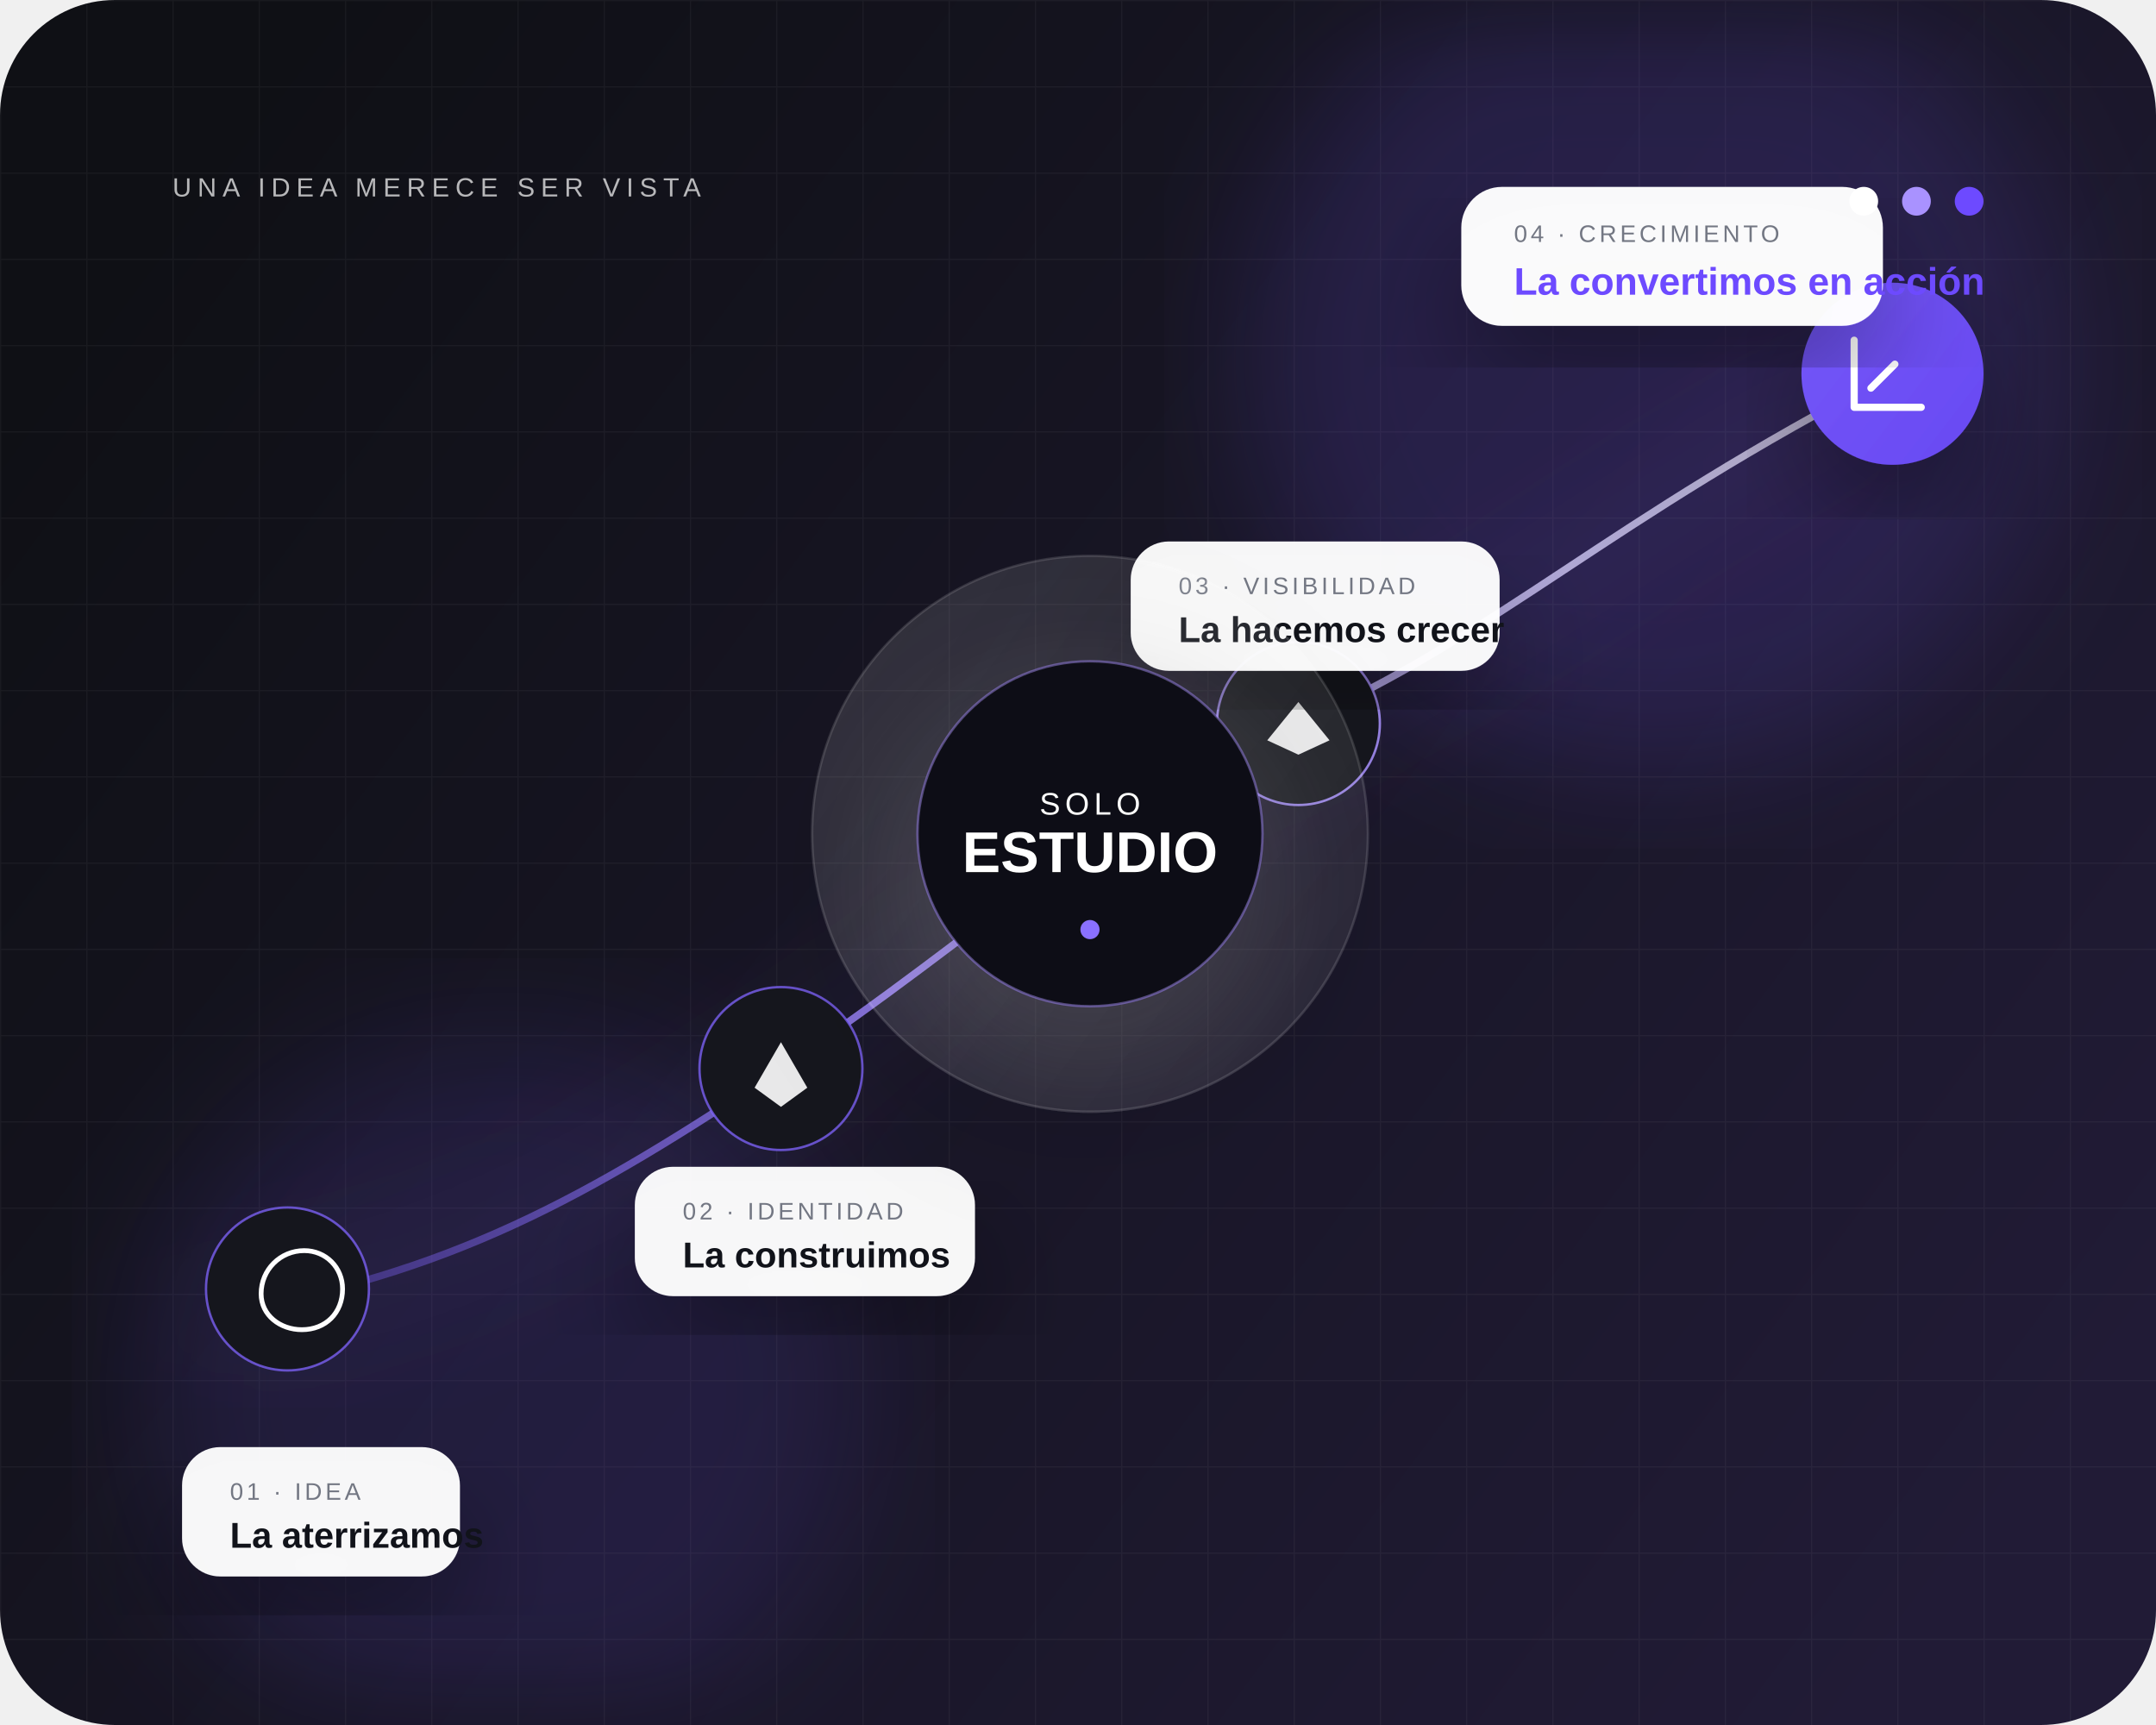
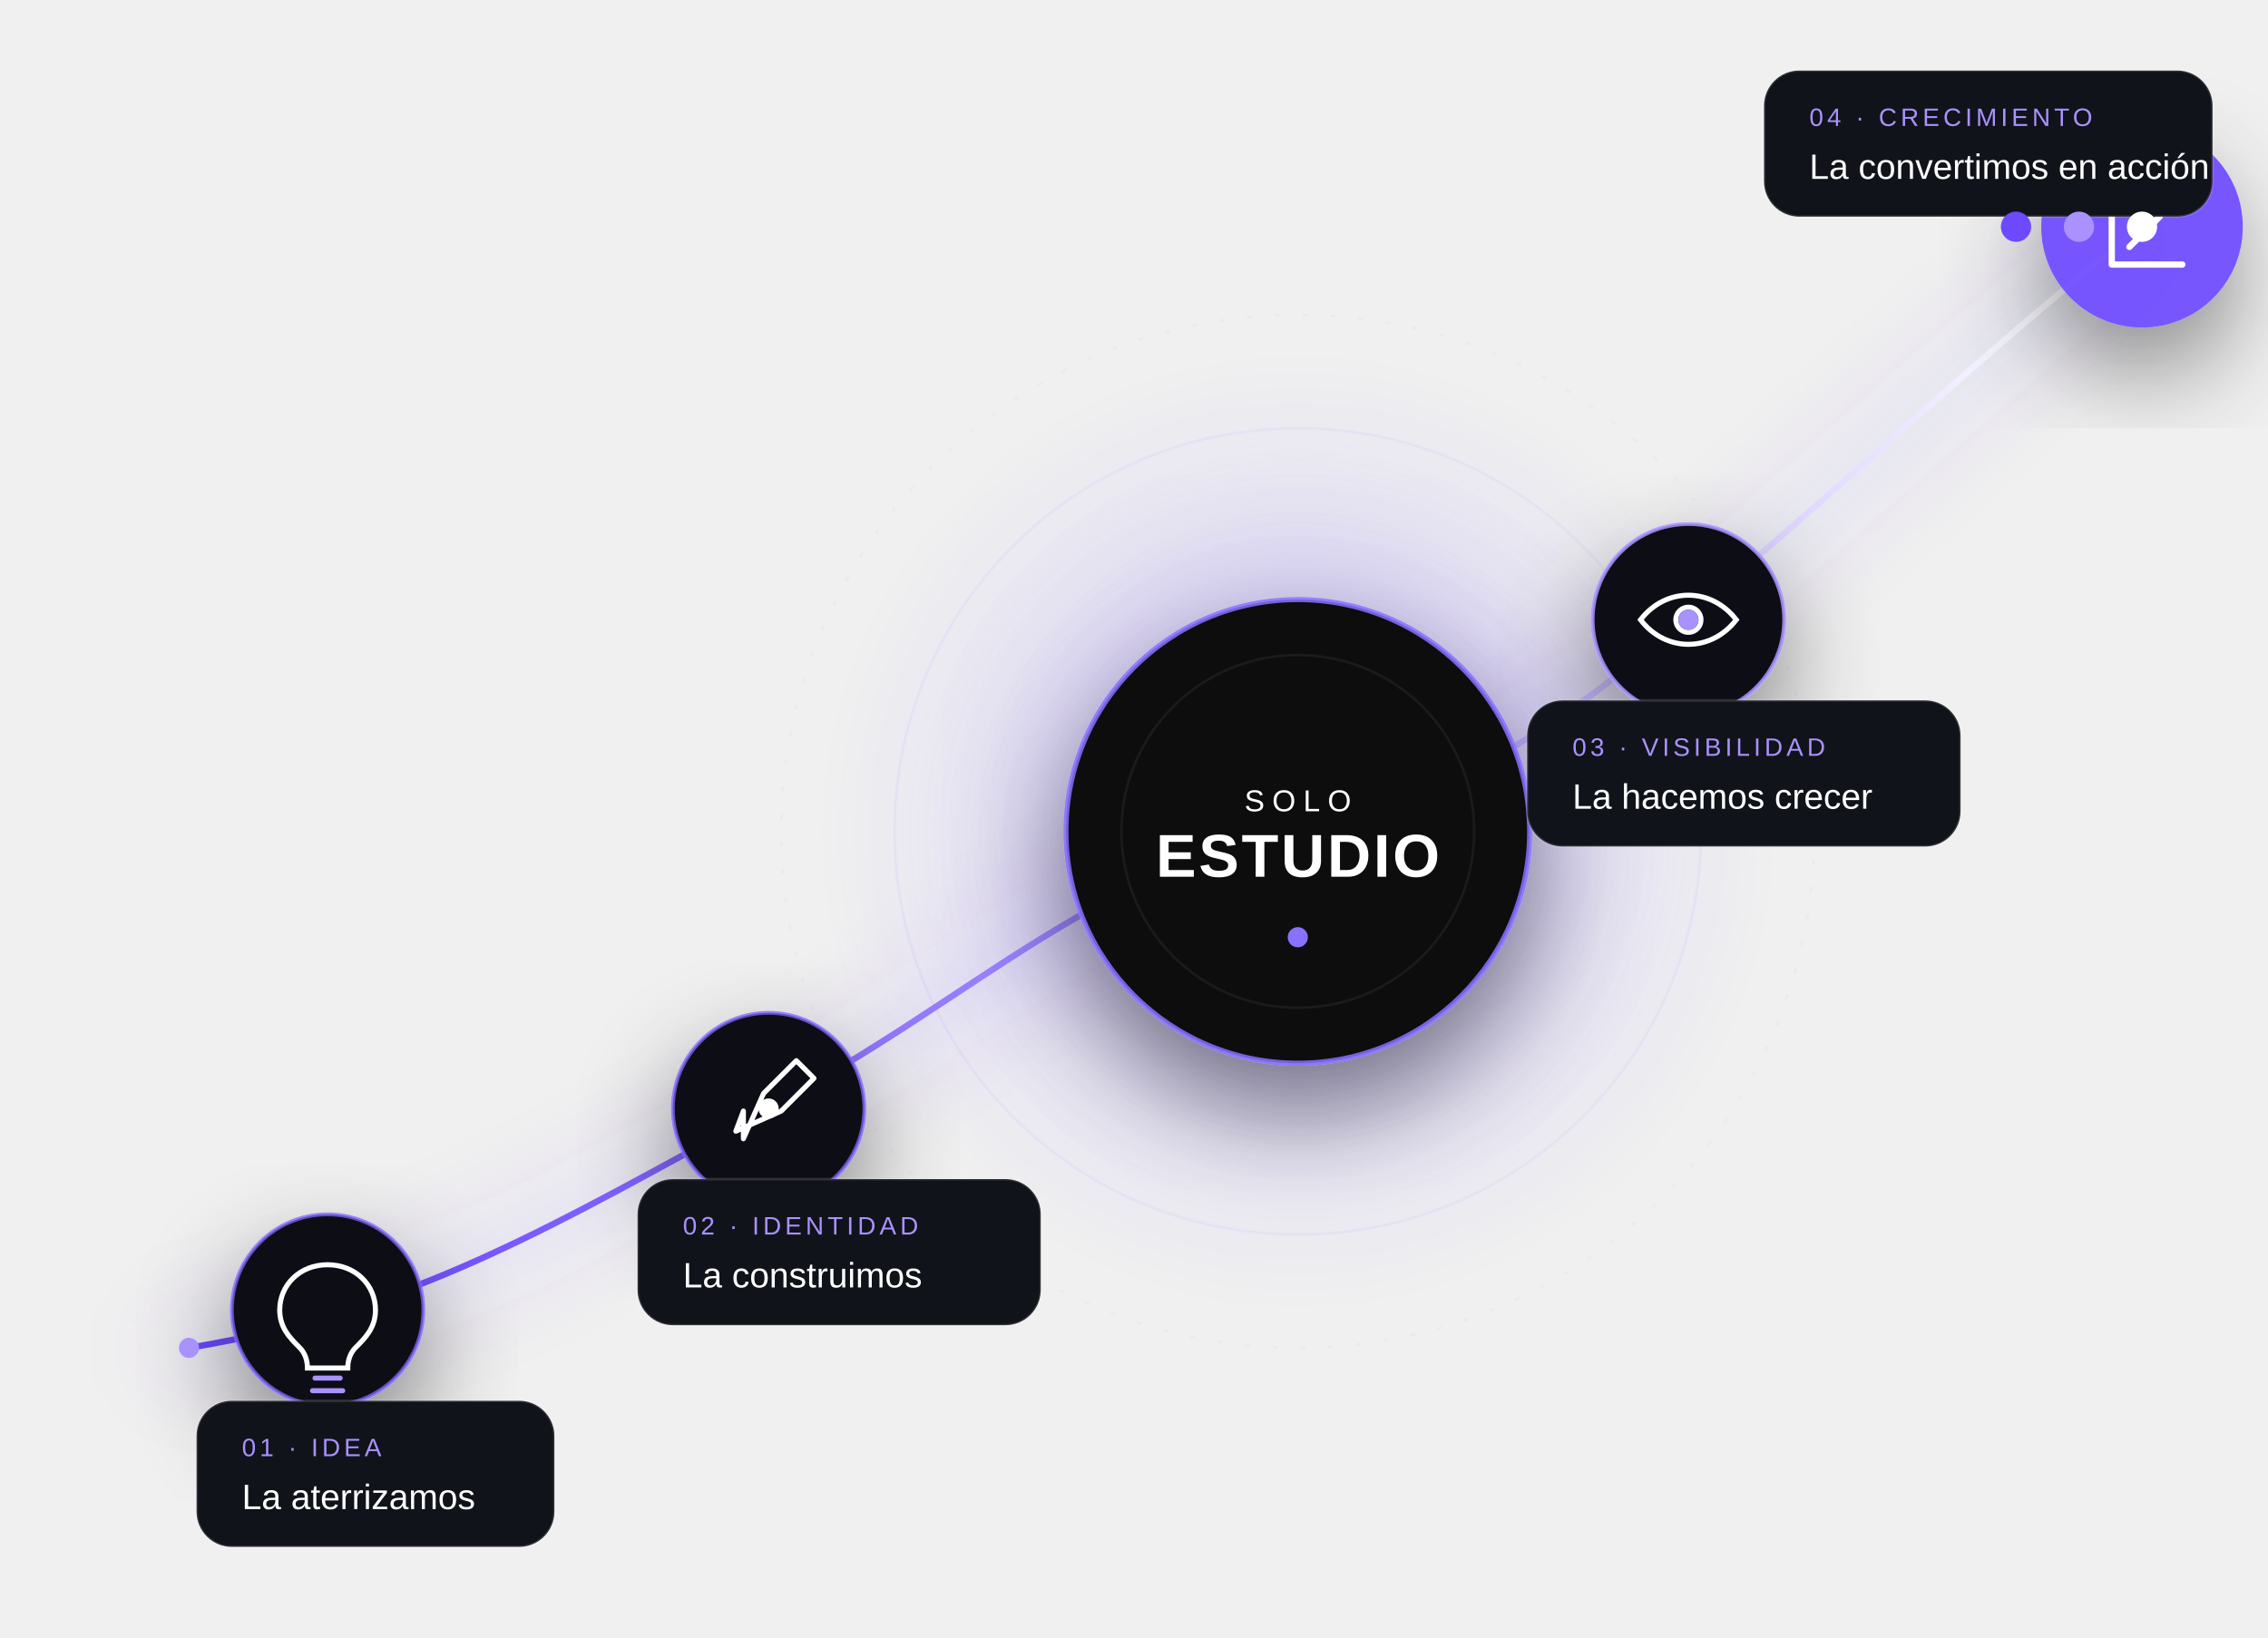
- <svg xmlns="http://www.w3.org/2000/svg" viewBox="0 0 900 720" fill="none">
+ <svg xmlns="http://www.w3.org/2000/svg" viewBox="0 0 900 650" fill="none">
  <defs>
-     <linearGradient id="bg" x1="70" y1="80" x2="830" y2="650" gradientUnits="userSpaceOnUse">
-       <stop stop-color="#0F1015" />
-       <stop offset="1" stop-color="#211B36" />
+     <linearGradient id="violet" x1="120" y1="520" x2="820" y2="100" gradientUnits="userSpaceOnUse">
+       <stop stop-color="#6D4AFF" />
+       <stop offset=".5" stop-color="#A992FF" />
+       <stop offset="1" stop-color="#FFFFFF" />
    </linearGradient>
-     <linearGradient id="violet" x1="120" y1="120" x2="760" y2="610" gradientUnits="userSpaceOnUse">
-       <stop stop-color="#CFC4FF" />
-       <stop offset=".45" stop-color="#8064FF" />
-       <stop offset="1" stop-color="#5635E8" />
-     </linearGradient>
-     <linearGradient id="soft" x1="180" y1="160" x2="690" y2="550" gradientUnits="userSpaceOnUse">
-       <stop stop-color="#FFFFFF" stop-opacity=".16" />
-       <stop offset="1" stop-color="#FFFFFF" stop-opacity=".02" />
-     </linearGradient>
-     <linearGradient id="line" x1="80" y1="610" x2="820" y2="170" gradientUnits="userSpaceOnUse">
-       <stop stop-color="#7155FF" stop-opacity=".15" />
-       <stop offset=".5" stop-color="#A992FF" />
-       <stop offset="1" stop-color="#FFFFFF" stop-opacity=".6" />
-     </linearGradient>
+     <radialGradient id="core" cx="0" cy="0" r="1" gradientUnits="userSpaceOnUse" gradientTransform="translate(515 330) rotate(90) scale(190)">
+       <stop stop-color="#7657FF" stop-opacity=".24" />
+       <stop offset="1" stop-color="#7657FF" stop-opacity="0" />
+     </radialGradient>
    <filter id="glow">
-       <feGaussianBlur stdDeviation="28" />
+       <feGaussianBlur stdDeviation="18" />
    </filter>
-     <filter id="shadow" x="-30%" y="-30%" width="160%" height="160%">
-       <feDropShadow dx="0" dy="22" stdDeviation="24" flood-color="#000" flood-opacity=".35" />
+     <filter id="shadow" x="-50%" y="-50%" width="200%" height="200%">
+       <feDropShadow dx="0" dy="18" stdDeviation="20" flood-color="#000" flood-opacity=".45" />
    </filter>
-     <pattern id="grid" width="36" height="36" patternUnits="userSpaceOnUse">
-       <path d="M36 0H0V36" stroke="#FFF" stroke-opacity=".045" />
+     <pattern id="grid" width="34" height="34" patternUnits="userSpaceOnUse">
+       <path d="M34 0H0V34" stroke="#fff" stroke-opacity=".035" />
    </pattern>
  </defs>
-   <rect width="900" height="720" rx="48" fill="url(#bg)" />
-   <rect width="900" height="720" rx="48" fill="url(#grid)" />
-   <circle cx="690" cy="150" r="170" fill="#7657FF" opacity=".16" filter="url(#glow)" />
-   <circle cx="210" cy="580" r="150" fill="#7657FF" opacity=".12" filter="url(#glow)" />
-   <path d="M92 548 C188 532 245 500 326 446 C414 387 458 340 542 302 C627 264 670 218 790 156" stroke="url(#line)" stroke-width="3" stroke-linecap="round" />
-   <path d="M92 548 C188 532 245 500 326 446 C414 387 458 340 542 302 C627 264 670 218 790 156" stroke="#9A84FF" stroke-opacity=".12" stroke-width="18" stroke-linecap="round" filter="url(#glow)" />
-   <circle cx="120" cy="538" r="34" fill="#15161D" stroke="#8064FF" stroke-opacity=".75" />
-   <circle cx="326" cy="446" r="34" fill="#15161D" stroke="#8064FF" stroke-opacity=".75" />
-   <circle cx="542" cy="302" r="34" fill="#15161D" stroke="#A992FF" stroke-opacity=".85" />
-   <circle cx="790" cy="156" r="38" fill="url(#violet)" filter="url(#shadow)" />
-   <path d="M109 540C109 530 117 522 127 522C136 522 143 529 143 538C143 548 136 555 126 555C117 555 109 549 109 540Z" stroke="#FFF" stroke-width="2" />
-   <path d="M315 454L326 435L337 454L326 462Z" fill="#FFF" fill-opacity=".9" />
-   <path d="M529 309L542 293L555 309L542 315Z" fill="#FFF" fill-opacity=".9" />
-   <path d="M774 170V142M774 170H802M781 162L791 152" stroke="#FFF" stroke-width="3" stroke-linecap="round" stroke-linejoin="round" />
-   <rect x="76" y="604" width="116" height="54" rx="16" fill="#FFF" fill-opacity=".96" filter="url(#shadow)" />
-   <text x="96" y="626" fill="#737783" font-family="Arial,sans-serif" font-size="10" letter-spacing="1.4">01 · IDEA</text>
-   <text x="96" y="646" fill="#11131A" font-family="Arial,sans-serif" font-size="15" font-weight="700">La aterrizamos</text>
-   <rect x="265" y="487" width="142" height="54" rx="16" fill="#FFF" fill-opacity=".96" filter="url(#shadow)" />
-   <text x="285" y="509" fill="#737783" font-family="Arial,sans-serif" font-size="10" letter-spacing="1.4">02 · IDENTIDAD</text>
-   <text x="285" y="529" fill="#11131A" font-family="Arial,sans-serif" font-size="15" font-weight="700">La construimos</text>
-   <rect x="472" y="226" width="154" height="54" rx="16" fill="#FFF" fill-opacity=".96" filter="url(#shadow)" />
-   <text x="492" y="248" fill="#737783" font-family="Arial,sans-serif" font-size="10" letter-spacing="1.4">03 · VISIBILIDAD</text>
-   <text x="492" y="268" fill="#11131A" font-family="Arial,sans-serif" font-size="15" font-weight="700">La hacemos crecer</text>
-   <rect x="610" y="78" width="176" height="58" rx="17" fill="#FFF" fill-opacity=".97" filter="url(#shadow)" />
-   <text x="632" y="101" fill="#737783" font-family="Arial,sans-serif" font-size="10" letter-spacing="1.4">04 · CRECIMIENTO</text>
-   <text x="632" y="123" fill="#6D4AFF" font-family="Arial,sans-serif" font-size="16" font-weight="700">La convertimos en acción</text>
-   <g filter="url(#shadow)">
-     <circle cx="455" cy="348" r="116" fill="url(#soft)" stroke="#FFF" stroke-opacity=".13" />
-     <circle cx="455" cy="348" r="72" fill="#101116" stroke="#A992FF" stroke-opacity=".45" />
-     <text x="455" y="340" text-anchor="middle" fill="#FFF" font-family="Arial,sans-serif" font-size="13" letter-spacing="2">SOLO</text>
-     <text x="455" y="364" text-anchor="middle" fill="#FFF" font-family="Arial,sans-serif" font-size="24" font-weight="700">ESTUDIO</text>
-     <circle cx="455" cy="388" r="4" fill="#8A70FF" />
-   </g>
-   <text x="72" y="82" fill="#FFF" font-family="Arial,sans-serif" font-size="11" letter-spacing="2.5" opacity=".7">UNA IDEA MERECE SER VISTA</text>
-   <circle cx="778" cy="84" r="6" fill="#FFF" />
-   <circle cx="800" cy="84" r="6" fill="#A992FF" />
-   <circle cx="822" cy="84" r="6" fill="#6D4AFF" />
+   <rect width="900" height="650" fill="url(#grid)" opacity=".65" />
+   <circle cx="515" cy="330" r="230" fill="url(#core)" />
+   <circle cx="515" cy="330" r="160" stroke="#9A84FF" stroke-opacity=".08" />
+   <circle cx="515" cy="330" r="205" stroke="#9A84FF" stroke-opacity=".06" stroke-dasharray="2 9" />
+   <path d="M75 535 C165 520 220 486 305 440 C390 394 430 348 515 330 C600 312 650 262 710 210 C765 162 805 125 850 90" stroke="#6D4AFF" stroke-opacity=".15" stroke-width="18" stroke-linecap="round" filter="url(#glow)" />
+   <path d="M75 535 C165 520 220 486 305 440 C390 394 430 348 515 330 C600 312 650 262 710 210 C765 162 805 125 850 90" stroke="url(#violet)" stroke-width="2.5" stroke-linecap="round" />
+   <circle cx="130" cy="520" r="38" fill="#0F1015" stroke="#8064FF" stroke-opacity=".75" stroke-width="1.5" filter="url(#shadow)" />
+   <path d="M130 502c-11 0-19 8-19 18 0 7 4 11 8 15 2 2 3 5 3 8h16c0-3 1-6 3-8 4-4 8-8 8-15 0-10-8-18-19-18Z" stroke="#fff" stroke-width="2" />
+   <path d="M125 547h10M124 552h12" stroke="#A992FF" stroke-width="2" stroke-linecap="round" />
+   <rect x="78" y="556" width="142" height="58" rx="14" fill="#11131A" stroke="#fff" stroke-opacity=".14" />
+   <text x="96" y="578" fill="#A992FF" font-family="Arial,sans-serif" font-size="10" letter-spacing="1.5">01 · IDEA</text>
+   <text x="96" y="599" fill="#fff" font-family="Arial,sans-serif" font-size="14">La aterrizamos</text>
+   <circle cx="305" cy="440" r="38" fill="#0F1015" stroke="#8064FF" stroke-opacity=".75" stroke-width="1.5" filter="url(#shadow)" />
+   <path d="M295 452l8-18 13-13 7 7-13 13-18 8 3-8Z" stroke="#fff" stroke-width="2" stroke-linejoin="round" />
+   <rect x="253" y="468" width="160" height="58" rx="14" fill="#11131A" stroke="#fff" stroke-opacity=".14" />
+   <text x="271" y="490" fill="#A992FF" font-family="Arial,sans-serif" font-size="10" letter-spacing="1.5">02 · IDENTIDAD</text>
+   <text x="271" y="511" fill="#fff" font-family="Arial,sans-serif" font-size="14">La construimos</text>
+   <circle cx="515" cy="330" r="118" fill="#7657FF" opacity=".09" filter="url(#glow)" />
+   <circle cx="515" cy="330" r="92" fill="#0B0C11" stroke="#8A70FF" stroke-opacity=".85" stroke-width="2" filter="url(#shadow)" />
+   <circle cx="515" cy="330" r="70" stroke="#fff" stroke-opacity=".06" />
+   <text x="515" y="322" text-anchor="middle" fill="#fff" font-family="Arial,sans-serif" font-size="12" letter-spacing="3">SOLO</text>
+   <text x="515" y="348" text-anchor="middle" fill="#fff" font-family="Arial,sans-serif" font-size="24" font-weight="700" letter-spacing="1">ESTUDIO</text>
+   <circle cx="515" cy="372" r="4" fill="#8A70FF" />
+   <circle cx="670" cy="246" r="38" fill="#0F1015" stroke="#A992FF" stroke-opacity=".85" stroke-width="1.5" filter="url(#shadow)" />
+   <path d="M651 246c10-13 28-13 38 0-10 13-28 13-38 0Z" stroke="#fff" stroke-width="2" />
+   <circle cx="670" cy="246" r="5" stroke="#fff" stroke-width="2" />
+   <rect x="606" y="278" width="172" height="58" rx="14" fill="#11131A" stroke="#fff" stroke-opacity=".14" />
+   <text x="624" y="300" fill="#A992FF" font-family="Arial,sans-serif" font-size="10" letter-spacing="1.5">03 · VISIBILIDAD</text>
+   <text x="624" y="321" fill="#fff" font-family="Arial,sans-serif" font-size="14">La hacemos crecer</text>
+   <circle cx="850" cy="90" r="40" fill="#6D4AFF" opacity=".92" filter="url(#shadow)" />
+   <path d="M838 105V76M838 105h28M845 98l12-12" stroke="#fff" stroke-width="2.5" stroke-linecap="round" stroke-linejoin="round" />
+   <rect x="700" y="28" width="178" height="58" rx="14" fill="#11131A" stroke="#fff" stroke-opacity=".14" />
+   <text x="718" y="50" fill="#A992FF" font-family="Arial,sans-serif" font-size="10" letter-spacing="1.5">04 · CRECIMIENTO</text>
+   <text x="718" y="71" fill="#fff" font-family="Arial,sans-serif" font-size="14">La convertimos en acción</text>
+   <circle cx="850" cy="90" r="6" fill="#fff" />
+   <circle cx="825" cy="90" r="6" fill="#A992FF" />
+   <circle cx="800" cy="90" r="6" fill="#6D4AFF" />
+   <circle cx="75" cy="535" r="4" fill="#A992FF" />
+   <circle cx="305" cy="440" r="4" fill="#fff" />
+   <circle cx="670" cy="246" r="4" fill="#A992FF" />
</svg>
